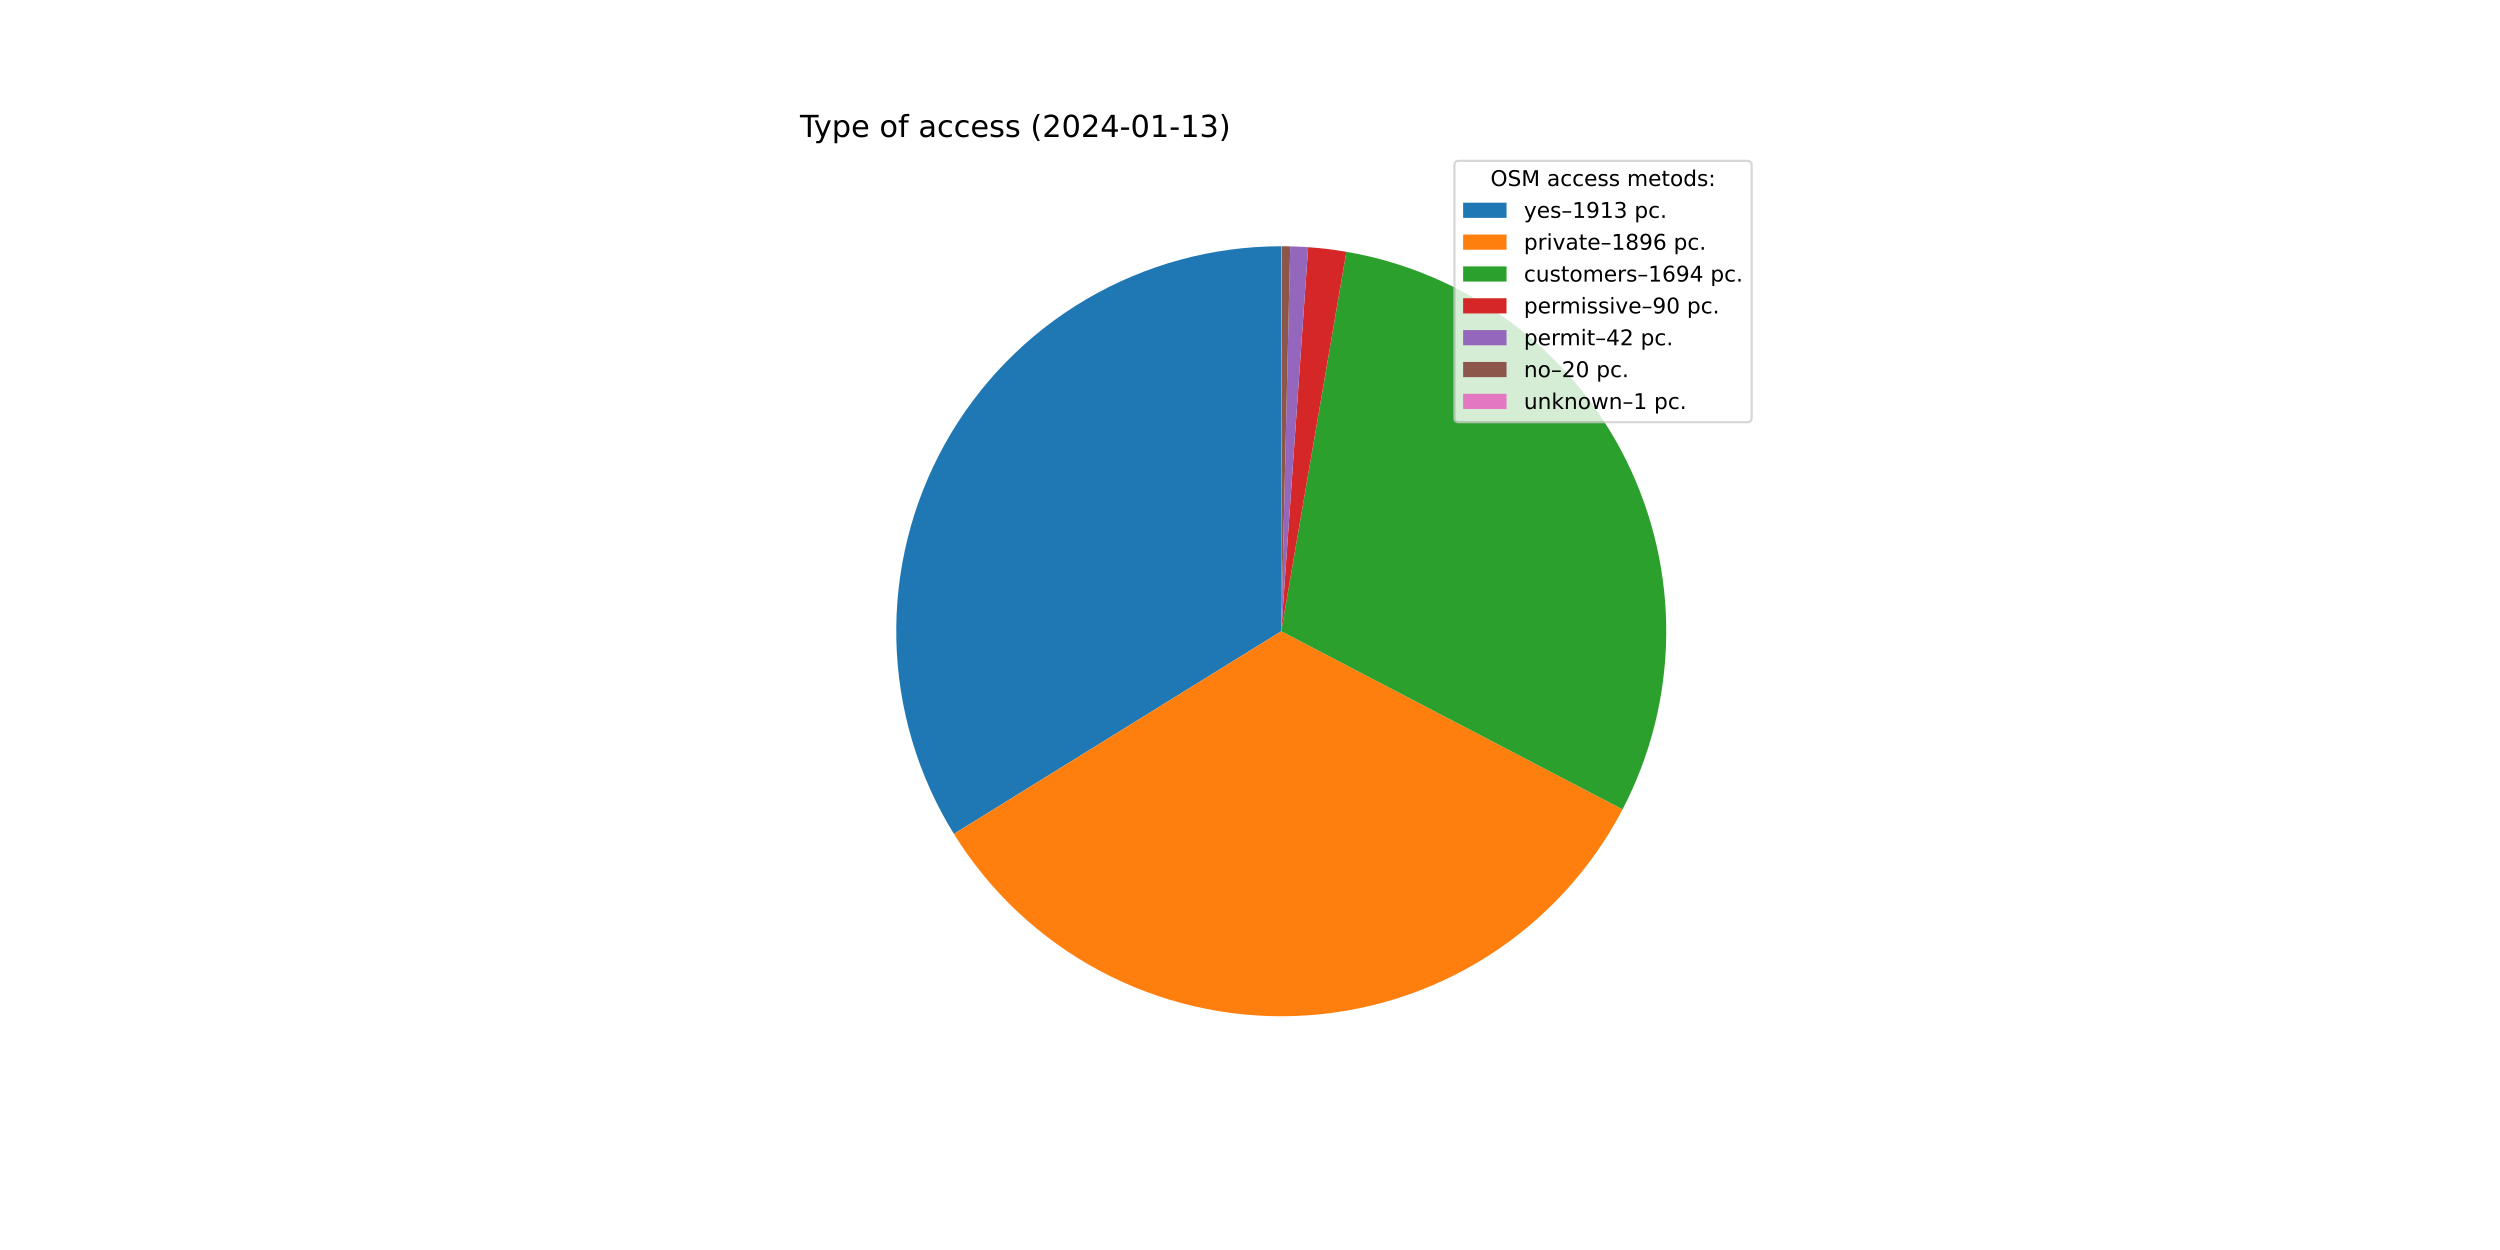
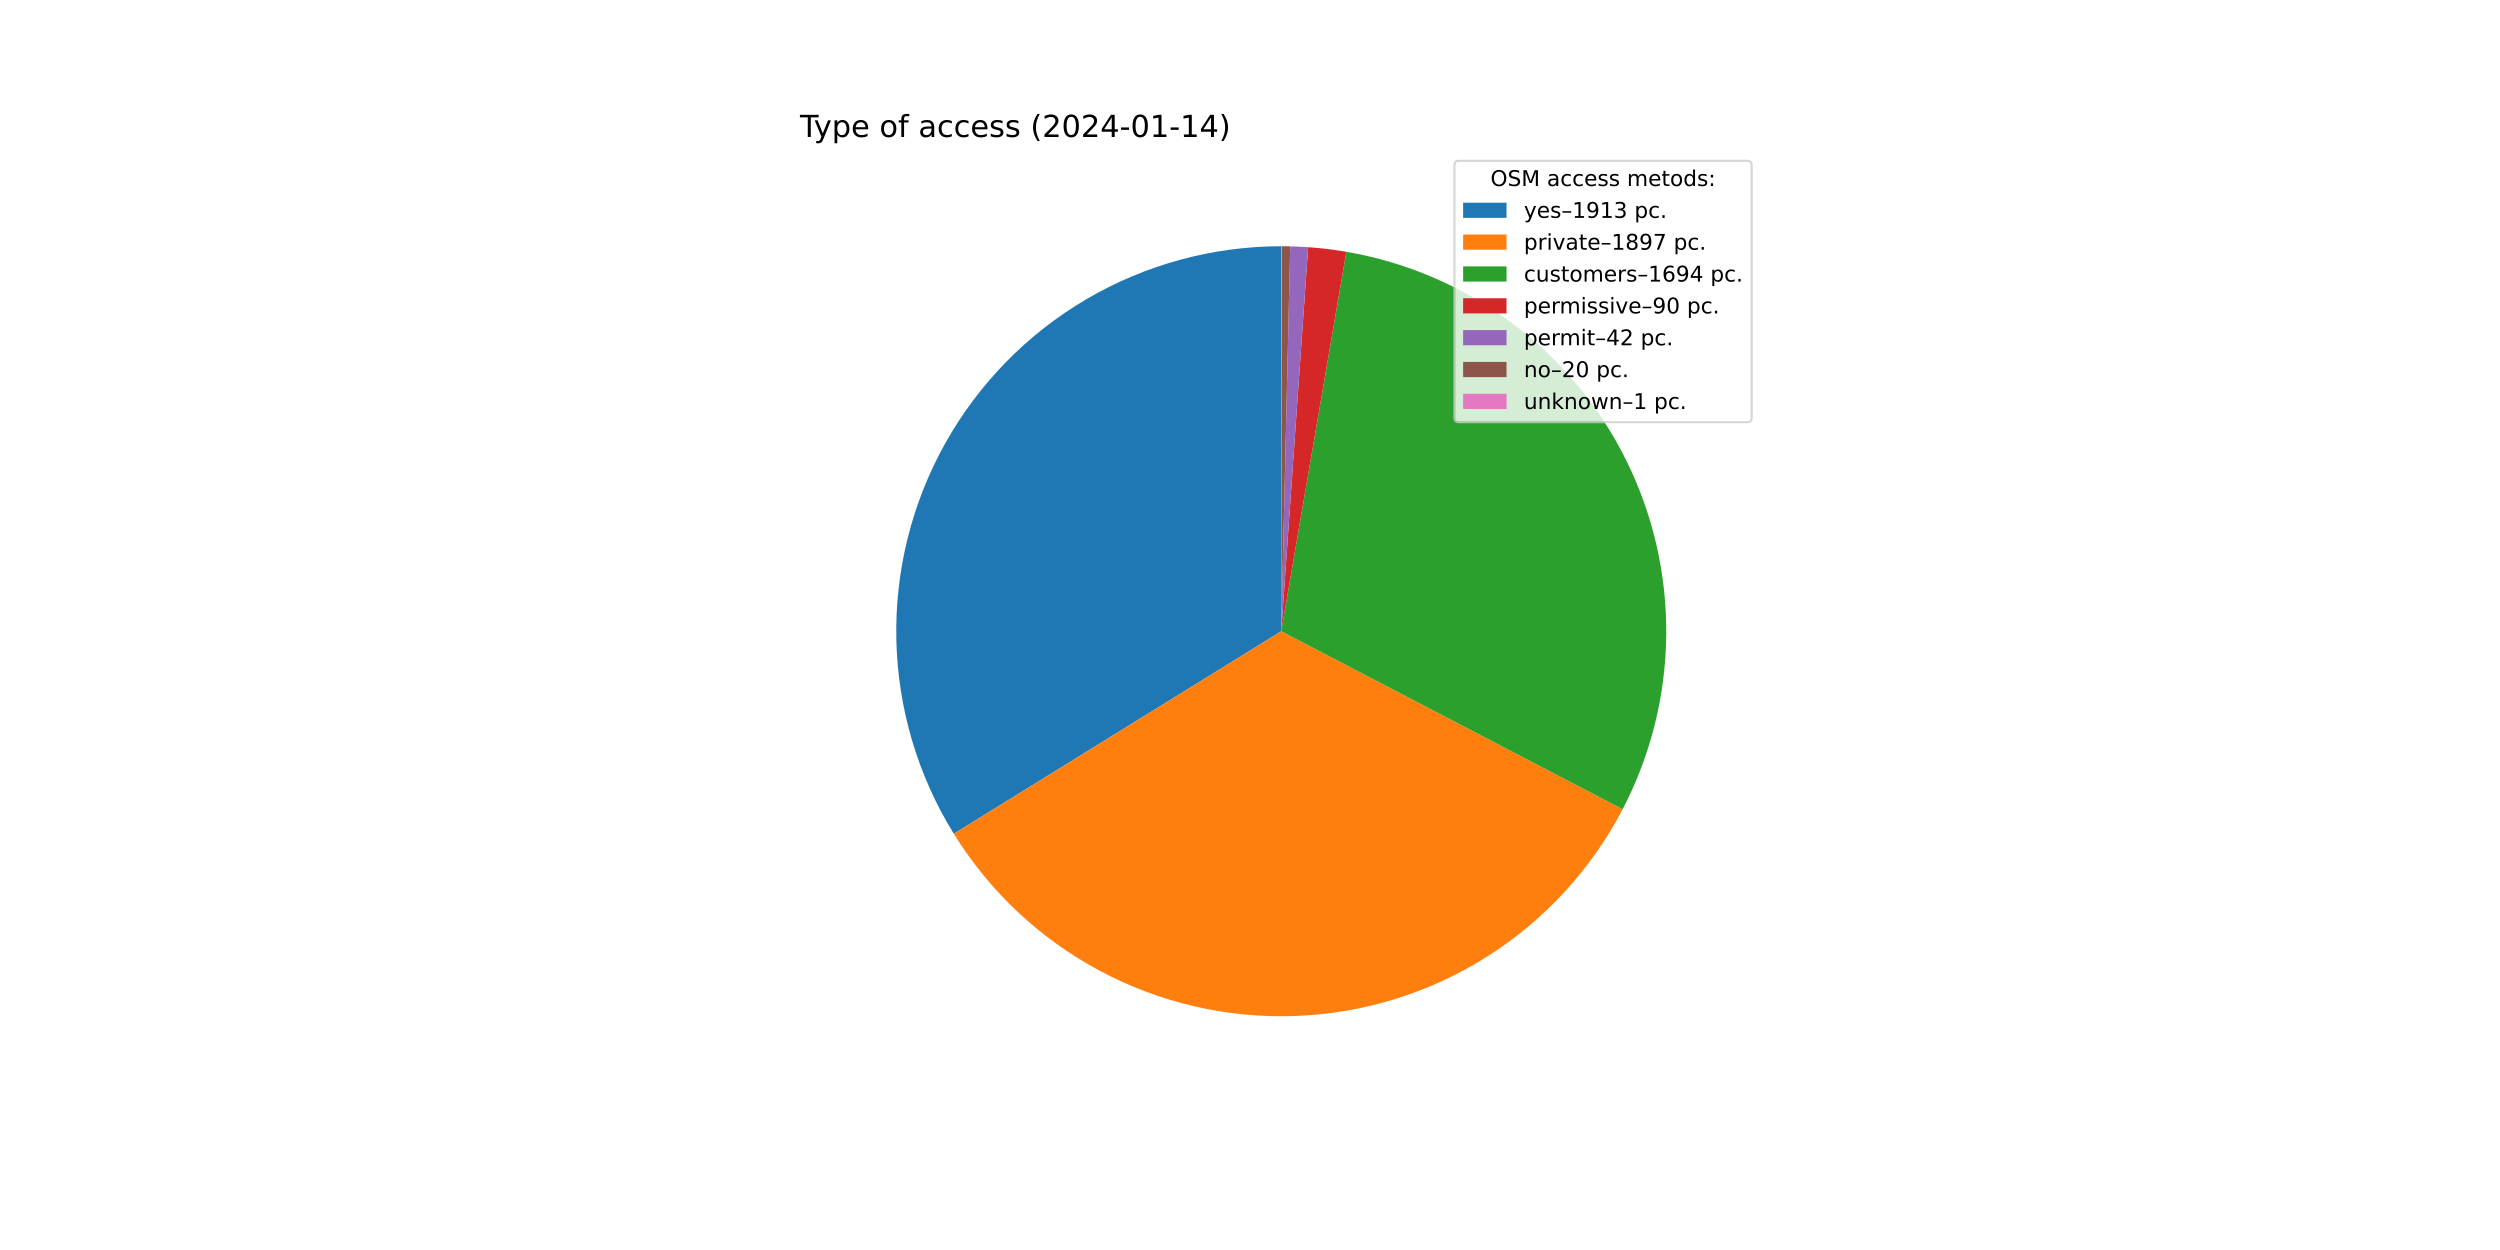
<svg xmlns="http://www.w3.org/2000/svg" xmlns:xlink="http://www.w3.org/1999/xlink" width="1152pt" height="576pt" viewBox="0 0 1152 576" version="1.1">
  <defs>
    <style type="text/css">*{stroke-linejoin: round; stroke-linecap: butt}</style>
  </defs>
  <g id="figure_1">
    <g id="patch_1">
      <path d="M 0 576  L 1152 576  L 1152 0  L 0 0  z " style="fill: #ffffff" />
    </g>
    <g id="axes_1">
      <g id="patch_2">
-         <path d="M 590.4 113.472  C 558.799 113.472 527.764 121.916 500.518 137.926  C 473.273 153.937 450.794 176.94 435.415 204.547  C 420.037 232.155 412.311 263.376 413.039 294.969  C 413.768 326.562 422.924 357.394 439.559 384.263  L 590.4 290.88  L 590.4 113.472  z " style="fill: #1f77b4" />
+         <path d="M 590.4 113.472  C 558.804 113.472 527.775 121.913 500.532 137.918  C 473.29 153.923 450.812 176.919 435.431 204.518  C 420.051 232.118 412.319 263.331 413.038 294.919  C 413.757 326.507 422.902 357.336 439.524 384.207  L 590.4 290.88  L 590.4 113.472  z " style="fill: #1f77b4" />
      </g>
      <g id="patch_3">
-         <path d="M 439.559 384.263  C 456.043 410.891 479.289 432.685 506.923 447.421  C 534.556 462.157 565.606 469.317 596.902 468.169  C 628.199 467.021 658.64 457.606 685.12 440.886  C 711.6 424.165 733.187 400.727 747.677 372.963  L 590.4 290.88  L 439.559 384.263  z " style="fill: #ff7f0e" />
+         <path d="M 439.524 384.207  C 456.004 410.85 479.252 432.659 506.893 447.405  C 534.534 462.152 565.594 469.317 596.901 468.169  C 628.209 467.021 658.66 457.6 685.147 440.869  C 711.634 424.137 733.222 400.685 747.707 372.906  L 590.4 290.88  L 439.524 384.207  z " style="fill: #ff7f0e" />
      </g>
      <g id="patch_4">
-         <path d="M 747.677 372.963  C 760.608 348.186 767.503 320.7 767.798 292.752  C 768.093 264.805 761.78 237.179 749.374 212.135  C 736.969 187.09 718.819 165.328 696.408 148.627  C 673.998 131.927 647.954 120.756 620.408 116.028  L 590.4 290.88  L 747.677 372.963  z " style="fill: #2ca02c" />
+         <path d="M 747.707 372.906  C 760.627 348.128 767.512 320.645 767.799 292.703  C 768.086 264.76 761.767 237.141 749.359 212.103  C 736.95 187.066 718.8 165.31 696.392 148.615  C 673.984 131.92 647.944 120.753 620.403 116.027  L 590.4 290.88  L 747.707 372.906  z " style="fill: #2ca02c" />
      </g>
      <g id="patch_5">
-         <path d="M 620.408 116.028  C 617.495 115.528 614.569 115.101 611.634 114.747  C 608.699 114.393 605.755 114.113 602.806 113.906  L 590.4 290.88  L 620.408 116.028  z " style="fill: #d62728" />
+         <path d="M 620.403 116.027  C 617.49 115.528 614.565 115.101 611.63 114.747  C 608.695 114.393 605.752 114.113 602.804 113.906  L 590.4 290.88  L 620.403 116.027  z " style="fill: #d62728" />
      </g>
      <g id="patch_6">
-         <path d="M 602.806 113.906  C 601.43 113.81 600.052 113.729 598.674 113.665  C 597.296 113.601 595.918 113.552 594.538 113.52  L 590.4 290.88  L 602.806 113.906  z " style="fill: #9467bd" />
+         <path d="M 602.804 113.906  C 601.428 113.81 600.051 113.729 598.673 113.665  C 597.295 113.601 595.917 113.552 594.538 113.52  L 590.4 290.88  L 602.804 113.906  z " style="fill: #9467bd" />
      </g>
      <g id="patch_7">
-         <path d="M 594.538 113.52  C 593.882 113.505 593.225 113.493 592.568 113.485  C 591.911 113.477 591.254 113.473 590.597 113.472  L 590.4 290.88  L 594.538 113.52  z " style="fill: #8c564b" />
+         <path d="M 594.538 113.52  C 593.881 113.505 593.224 113.493 592.567 113.485  C 591.911 113.477 591.254 113.473 590.597 113.472  L 590.4 290.88  L 594.538 113.52  z " style="fill: #8c564b" />
      </g>
      <g id="patch_8">
        <path d="M 590.597 113.472  C 590.564 113.472 590.531 113.472 590.499 113.472  C 590.466 113.472 590.433 113.472 590.4 113.472  L 590.4 290.88  L 590.597 113.472  z " style="fill: #e377c2" />
      </g>
      <g id="matplotlib.axis_1" />
      <g id="matplotlib.axis_2" />
      <g id="text_1">
        <g transform="translate(368.64 63.12)scale(0.14 -0.14)">
          <defs>
            <path id="DejaVuSans-54" d="M -19 4666  L 3928 4666  L 3928 4134  L 2272 4134  L 2272 0  L 1638 0  L 1638 4134  L -19 4134  L -19 4666  z " transform="scale(0.015625)" />
            <path id="DejaVuSans-79" d="M 2059 -325  Q 1816 -950 1584 -1140  Q 1353 -1331 966 -1331  L 506 -1331  L 506 -850  L 844 -850  Q 1081 -850 1212 -737  Q 1344 -625 1503 -206  L 1606 56  L 191 3500  L 800 3500  L 1894 763  L 2988 3500  L 3597 3500  L 2059 -325  z " transform="scale(0.015625)" />
            <path id="DejaVuSans-70" d="M 1159 525  L 1159 -1331  L 581 -1331  L 581 3500  L 1159 3500  L 1159 2969  Q 1341 3281 1617 3432  Q 1894 3584 2278 3584  Q 2916 3584 3314 3078  Q 3713 2572 3713 1747  Q 3713 922 3314 415  Q 2916 -91 2278 -91  Q 1894 -91 1617 61  Q 1341 213 1159 525  z M 3116 1747  Q 3116 2381 2855 2742  Q 2594 3103 2138 3103  Q 1681 3103 1420 2742  Q 1159 2381 1159 1747  Q 1159 1113 1420 752  Q 1681 391 2138 391  Q 2594 391 2855 752  Q 3116 1113 3116 1747  z " transform="scale(0.015625)" />
            <path id="DejaVuSans-65" d="M 3597 1894  L 3597 1613  L 953 1613  Q 991 1019 1311 708  Q 1631 397 2203 397  Q 2534 397 2845 478  Q 3156 559 3463 722  L 3463 178  Q 3153 47 2828 -22  Q 2503 -91 2169 -91  Q 1331 -91 842 396  Q 353 884 353 1716  Q 353 2575 817 3079  Q 1281 3584 2069 3584  Q 2775 3584 3186 3129  Q 3597 2675 3597 1894  z M 3022 2063  Q 3016 2534 2758 2815  Q 2500 3097 2075 3097  Q 1594 3097 1305 2825  Q 1016 2553 972 2059  L 3022 2063  z " transform="scale(0.015625)" />
            <path id="DejaVuSans-20" transform="scale(0.015625)" />
            <path id="DejaVuSans-6f" d="M 1959 3097  Q 1497 3097 1228 2736  Q 959 2375 959 1747  Q 959 1119 1226 758  Q 1494 397 1959 397  Q 2419 397 2687 759  Q 2956 1122 2956 1747  Q 2956 2369 2687 2733  Q 2419 3097 1959 3097  z M 1959 3584  Q 2709 3584 3137 3096  Q 3566 2609 3566 1747  Q 3566 888 3137 398  Q 2709 -91 1959 -91  Q 1206 -91 779 398  Q 353 888 353 1747  Q 353 2609 779 3096  Q 1206 3584 1959 3584  z " transform="scale(0.015625)" />
            <path id="DejaVuSans-66" d="M 2375 4863  L 2375 4384  L 1825 4384  Q 1516 4384 1395 4259  Q 1275 4134 1275 3809  L 1275 3500  L 2222 3500  L 2222 3053  L 1275 3053  L 1275 0  L 697 0  L 697 3053  L 147 3053  L 147 3500  L 697 3500  L 697 3744  Q 697 4328 969 4595  Q 1241 4863 1831 4863  L 2375 4863  z " transform="scale(0.015625)" />
            <path id="DejaVuSans-61" d="M 2194 1759  Q 1497 1759 1228 1600  Q 959 1441 959 1056  Q 959 750 1161 570  Q 1363 391 1709 391  Q 2188 391 2477 730  Q 2766 1069 2766 1631  L 2766 1759  L 2194 1759  z M 3341 1997  L 3341 0  L 2766 0  L 2766 531  Q 2569 213 2275 61  Q 1981 -91 1556 -91  Q 1019 -91 701 211  Q 384 513 384 1019  Q 384 1609 779 1909  Q 1175 2209 1959 2209  L 2766 2209  L 2766 2266  Q 2766 2663 2505 2880  Q 2244 3097 1772 3097  Q 1472 3097 1187 3025  Q 903 2953 641 2809  L 641 3341  Q 956 3463 1253 3523  Q 1550 3584 1831 3584  Q 2591 3584 2966 3190  Q 3341 2797 3341 1997  z " transform="scale(0.015625)" />
            <path id="DejaVuSans-63" d="M 3122 3366  L 3122 2828  Q 2878 2963 2633 3030  Q 2388 3097 2138 3097  Q 1578 3097 1268 2742  Q 959 2388 959 1747  Q 959 1106 1268 751  Q 1578 397 2138 397  Q 2388 397 2633 464  Q 2878 531 3122 666  L 3122 134  Q 2881 22 2623 -34  Q 2366 -91 2075 -91  Q 1284 -91 818 406  Q 353 903 353 1747  Q 353 2603 823 3093  Q 1294 3584 2113 3584  Q 2378 3584 2631 3529  Q 2884 3475 3122 3366  z " transform="scale(0.015625)" />
            <path id="DejaVuSans-73" d="M 2834 3397  L 2834 2853  Q 2591 2978 2328 3040  Q 2066 3103 1784 3103  Q 1356 3103 1142 2972  Q 928 2841 928 2578  Q 928 2378 1081 2264  Q 1234 2150 1697 2047  L 1894 2003  Q 2506 1872 2764 1633  Q 3022 1394 3022 966  Q 3022 478 2636 193  Q 2250 -91 1575 -91  Q 1294 -91 989 -36  Q 684 19 347 128  L 347 722  Q 666 556 975 473  Q 1284 391 1588 391  Q 1994 391 2212 530  Q 2431 669 2431 922  Q 2431 1156 2273 1281  Q 2116 1406 1581 1522  L 1381 1569  Q 847 1681 609 1914  Q 372 2147 372 2553  Q 372 3047 722 3315  Q 1072 3584 1716 3584  Q 2034 3584 2315 3537  Q 2597 3491 2834 3397  z " transform="scale(0.015625)" />
            <path id="DejaVuSans-28" d="M 1984 4856  Q 1566 4138 1362 3434  Q 1159 2731 1159 2009  Q 1159 1288 1364 580  Q 1569 -128 1984 -844  L 1484 -844  Q 1016 -109 783 600  Q 550 1309 550 2009  Q 550 2706 781 3412  Q 1013 4119 1484 4856  L 1984 4856  z " transform="scale(0.015625)" />
            <path id="DejaVuSans-32" d="M 1228 531  L 3431 531  L 3431 0  L 469 0  L 469 531  Q 828 903 1448 1529  Q 2069 2156 2228 2338  Q 2531 2678 2651 2914  Q 2772 3150 2772 3378  Q 2772 3750 2511 3984  Q 2250 4219 1831 4219  Q 1534 4219 1204 4116  Q 875 4013 500 3803  L 500 4441  Q 881 4594 1212 4672  Q 1544 4750 1819 4750  Q 2544 4750 2975 4387  Q 3406 4025 3406 3419  Q 3406 3131 3298 2873  Q 3191 2616 2906 2266  Q 2828 2175 2409 1742  Q 1991 1309 1228 531  z " transform="scale(0.015625)" />
            <path id="DejaVuSans-30" d="M 2034 4250  Q 1547 4250 1301 3770  Q 1056 3291 1056 2328  Q 1056 1369 1301 889  Q 1547 409 2034 409  Q 2525 409 2770 889  Q 3016 1369 3016 2328  Q 3016 3291 2770 3770  Q 2525 4250 2034 4250  z M 2034 4750  Q 2819 4750 3233 4129  Q 3647 3509 3647 2328  Q 3647 1150 3233 529  Q 2819 -91 2034 -91  Q 1250 -91 836 529  Q 422 1150 422 2328  Q 422 3509 836 4129  Q 1250 4750 2034 4750  z " transform="scale(0.015625)" />
            <path id="DejaVuSans-34" d="M 2419 4116  L 825 1625  L 2419 1625  L 2419 4116  z M 2253 4666  L 3047 4666  L 3047 1625  L 3713 1625  L 3713 1100  L 3047 1100  L 3047 0  L 2419 0  L 2419 1100  L 313 1100  L 313 1709  L 2253 4666  z " transform="scale(0.015625)" />
            <path id="DejaVuSans-2d" d="M 313 2009  L 1997 2009  L 1997 1497  L 313 1497  L 313 2009  z " transform="scale(0.015625)" />
            <path id="DejaVuSans-31" d="M 794 531  L 1825 531  L 1825 4091  L 703 3866  L 703 4441  L 1819 4666  L 2450 4666  L 2450 531  L 3481 531  L 3481 0  L 794 0  L 794 531  z " transform="scale(0.015625)" />
-             <path id="DejaVuSans-33" d="M 2597 2516  Q 3050 2419 3304 2112  Q 3559 1806 3559 1356  Q 3559 666 3084 287  Q 2609 -91 1734 -91  Q 1441 -91 1130 -33  Q 819 25 488 141  L 488 750  Q 750 597 1062 519  Q 1375 441 1716 441  Q 2309 441 2620 675  Q 2931 909 2931 1356  Q 2931 1769 2642 2001  Q 2353 2234 1838 2234  L 1294 2234  L 1294 2753  L 1863 2753  Q 2328 2753 2575 2939  Q 2822 3125 2822 3475  Q 2822 3834 2567 4026  Q 2313 4219 1838 4219  Q 1578 4219 1281 4162  Q 984 4106 628 3988  L 628 4550  Q 988 4650 1302 4700  Q 1616 4750 1894 4750  Q 2613 4750 3031 4423  Q 3450 4097 3450 3541  Q 3450 3153 3228 2886  Q 3006 2619 2597 2516  z " transform="scale(0.015625)" />
            <path id="DejaVuSans-29" d="M 513 4856  L 1013 4856  Q 1481 4119 1714 3412  Q 1947 2706 1947 2009  Q 1947 1309 1714 600  Q 1481 -109 1013 -844  L 513 -844  Q 928 -128 1133 580  Q 1338 1288 1338 2009  Q 1338 2731 1133 3434  Q 928 4138 513 4856  z " transform="scale(0.015625)" />
          </defs>
          <use xlink:href="#DejaVuSans-54" />
          <use xlink:href="#DejaVuSans-79" x="45.459" />
          <use xlink:href="#DejaVuSans-70" x="104.639" />
          <use xlink:href="#DejaVuSans-65" x="168.115" />
          <use xlink:href="#DejaVuSans-20" x="229.639" />
          <use xlink:href="#DejaVuSans-6f" x="261.426" />
          <use xlink:href="#DejaVuSans-66" x="322.607" />
          <use xlink:href="#DejaVuSans-20" x="357.812" />
          <use xlink:href="#DejaVuSans-61" x="389.6" />
          <use xlink:href="#DejaVuSans-63" x="450.879" />
          <use xlink:href="#DejaVuSans-63" x="505.859" />
          <use xlink:href="#DejaVuSans-65" x="560.84" />
          <use xlink:href="#DejaVuSans-73" x="622.363" />
          <use xlink:href="#DejaVuSans-73" x="674.463" />
          <use xlink:href="#DejaVuSans-20" x="726.562" />
          <use xlink:href="#DejaVuSans-28" x="758.35" />
          <use xlink:href="#DejaVuSans-32" x="797.363" />
          <use xlink:href="#DejaVuSans-30" x="860.986" />
          <use xlink:href="#DejaVuSans-32" x="924.609" />
          <use xlink:href="#DejaVuSans-34" x="988.232" />
          <use xlink:href="#DejaVuSans-2d" x="1051.855" />
          <use xlink:href="#DejaVuSans-30" x="1087.939" />
          <use xlink:href="#DejaVuSans-31" x="1151.562" />
          <use xlink:href="#DejaVuSans-2d" x="1215.186" />
          <use xlink:href="#DejaVuSans-31" x="1251.27" />
-           <use xlink:href="#DejaVuSans-33" x="1314.893" />
+           <use xlink:href="#DejaVuSans-34" x="1314.893" />
          <use xlink:href="#DejaVuSans-29" x="1378.516" />
        </g>
      </g>
      <g id="legend_1">
        <g id="patch_9">
          <path d="M 672.208 194.545  L 805.16 194.545  Q 807.16 194.545 807.16 192.545  L 807.16 76.12  Q 807.16 74.12 805.16 74.12  L 672.208 74.12  Q 670.208 74.12 670.208 76.12  L 670.208 192.545  Q 670.208 194.545 672.208 194.545  z " style="fill: #ffffff; opacity: 0.8; stroke: #cccccc; stroke-linejoin: miter" />
        </g>
        <g id="text_2">
          <g transform="translate(686.8038 85.71844)scale(0.1 -0.1)">
            <defs>
              <path id="DejaVuSans-4f" d="M 2522 4238  Q 1834 4238 1429 3725  Q 1025 3213 1025 2328  Q 1025 1447 1429 934  Q 1834 422 2522 422  Q 3209 422 3611 934  Q 4013 1447 4013 2328  Q 4013 3213 3611 3725  Q 3209 4238 2522 4238  z M 2522 4750  Q 3503 4750 4090 4092  Q 4678 3434 4678 2328  Q 4678 1225 4090 567  Q 3503 -91 2522 -91  Q 1538 -91 948 565  Q 359 1222 359 2328  Q 359 3434 948 4092  Q 1538 4750 2522 4750  z " transform="scale(0.015625)" />
              <path id="DejaVuSans-53" d="M 3425 4513  L 3425 3897  Q 3066 4069 2747 4153  Q 2428 4238 2131 4238  Q 1616 4238 1336 4038  Q 1056 3838 1056 3469  Q 1056 3159 1242 3001  Q 1428 2844 1947 2747  L 2328 2669  Q 3034 2534 3370 2195  Q 3706 1856 3706 1288  Q 3706 609 3251 259  Q 2797 -91 1919 -91  Q 1588 -91 1214 -16  Q 841 59 441 206  L 441 856  Q 825 641 1194 531  Q 1563 422 1919 422  Q 2459 422 2753 634  Q 3047 847 3047 1241  Q 3047 1584 2836 1778  Q 2625 1972 2144 2069  L 1759 2144  Q 1053 2284 737 2584  Q 422 2884 422 3419  Q 422 4038 858 4394  Q 1294 4750 2059 4750  Q 2388 4750 2728 4690  Q 3069 4631 3425 4513  z " transform="scale(0.015625)" />
              <path id="DejaVuSans-4d" d="M 628 4666  L 1569 4666  L 2759 1491  L 3956 4666  L 4897 4666  L 4897 0  L 4281 0  L 4281 4097  L 3078 897  L 2444 897  L 1241 4097  L 1241 0  L 628 0  L 628 4666  z " transform="scale(0.015625)" />
              <path id="DejaVuSans-6d" d="M 3328 2828  Q 3544 3216 3844 3400  Q 4144 3584 4550 3584  Q 5097 3584 5394 3201  Q 5691 2819 5691 2113  L 5691 0  L 5113 0  L 5113 2094  Q 5113 2597 4934 2840  Q 4756 3084 4391 3084  Q 3944 3084 3684 2787  Q 3425 2491 3425 1978  L 3425 0  L 2847 0  L 2847 2094  Q 2847 2600 2669 2842  Q 2491 3084 2119 3084  Q 1678 3084 1418 2786  Q 1159 2488 1159 1978  L 1159 0  L 581 0  L 581 3500  L 1159 3500  L 1159 2956  Q 1356 3278 1631 3431  Q 1906 3584 2284 3584  Q 2666 3584 2933 3390  Q 3200 3197 3328 2828  z " transform="scale(0.015625)" />
              <path id="DejaVuSans-74" d="M 1172 4494  L 1172 3500  L 2356 3500  L 2356 3053  L 1172 3053  L 1172 1153  Q 1172 725 1289 603  Q 1406 481 1766 481  L 2356 481  L 2356 0  L 1766 0  Q 1100 0 847 248  Q 594 497 594 1153  L 594 3053  L 172 3053  L 172 3500  L 594 3500  L 594 4494  L 1172 4494  z " transform="scale(0.015625)" />
              <path id="DejaVuSans-64" d="M 2906 2969  L 2906 4863  L 3481 4863  L 3481 0  L 2906 0  L 2906 525  Q 2725 213 2448 61  Q 2172 -91 1784 -91  Q 1150 -91 751 415  Q 353 922 353 1747  Q 353 2572 751 3078  Q 1150 3584 1784 3584  Q 2172 3584 2448 3432  Q 2725 3281 2906 2969  z M 947 1747  Q 947 1113 1208 752  Q 1469 391 1925 391  Q 2381 391 2643 752  Q 2906 1113 2906 1747  Q 2906 2381 2643 2742  Q 2381 3103 1925 3103  Q 1469 3103 1208 2742  Q 947 2381 947 1747  z " transform="scale(0.015625)" />
              <path id="DejaVuSans-3a" d="M 750 794  L 1409 794  L 1409 0  L 750 0  L 750 794  z M 750 3309  L 1409 3309  L 1409 2516  L 750 2516  L 750 3309  z " transform="scale(0.015625)" />
            </defs>
            <use xlink:href="#DejaVuSans-4f" />
            <use xlink:href="#DejaVuSans-53" x="78.711" />
            <use xlink:href="#DejaVuSans-4d" x="142.188" />
            <use xlink:href="#DejaVuSans-20" x="228.467" />
            <use xlink:href="#DejaVuSans-61" x="260.254" />
            <use xlink:href="#DejaVuSans-63" x="321.533" />
            <use xlink:href="#DejaVuSans-63" x="376.514" />
            <use xlink:href="#DejaVuSans-65" x="431.494" />
            <use xlink:href="#DejaVuSans-73" x="493.018" />
            <use xlink:href="#DejaVuSans-73" x="545.117" />
            <use xlink:href="#DejaVuSans-20" x="597.217" />
            <use xlink:href="#DejaVuSans-6d" x="629.004" />
            <use xlink:href="#DejaVuSans-65" x="726.416" />
            <use xlink:href="#DejaVuSans-74" x="787.939" />
            <use xlink:href="#DejaVuSans-6f" x="827.148" />
            <use xlink:href="#DejaVuSans-64" x="888.33" />
            <use xlink:href="#DejaVuSans-73" x="951.807" />
            <use xlink:href="#DejaVuSans-3a" x="1003.906" />
          </g>
        </g>
        <g id="patch_10">
          <path d="M 674.208 100.397  L 694.208 100.397  L 694.208 93.397  L 674.208 93.397  z " style="fill: #1f77b4" />
        </g>
        <g id="text_3">
          <g transform="translate(702.2084 100.3966)scale(0.1 -0.1)">
            <defs>
              <path id="DejaVuSans-2013" d="M 313 1978  L 2888 1978  L 2888 1528  L 313 1528  L 313 1978  z " transform="scale(0.015625)" />
              <path id="DejaVuSans-39" d="M 703 97  L 703 672  Q 941 559 1184 500  Q 1428 441 1663 441  Q 2288 441 2617 861  Q 2947 1281 2994 2138  Q 2813 1869 2534 1725  Q 2256 1581 1919 1581  Q 1219 1581 811 2004  Q 403 2428 403 3163  Q 403 3881 828 4315  Q 1253 4750 1959 4750  Q 2769 4750 3195 4129  Q 3622 3509 3622 2328  Q 3622 1225 3098 567  Q 2575 -91 1691 -91  Q 1453 -91 1209 -44  Q 966 3 703 97  z M 1959 2075  Q 2384 2075 2632 2365  Q 2881 2656 2881 3163  Q 2881 3666 2632 3958  Q 2384 4250 1959 4250  Q 1534 4250 1286 3958  Q 1038 3666 1038 3163  Q 1038 2656 1286 2365  Q 1534 2075 1959 2075  z " transform="scale(0.015625)" />
+               <path id="DejaVuSans-33" d="M 2597 2516  Q 3050 2419 3304 2112  Q 3559 1806 3559 1356  Q 3559 666 3084 287  Q 2609 -91 1734 -91  Q 1441 -91 1130 -33  Q 819 25 488 141  L 488 750  Q 750 597 1062 519  Q 1375 441 1716 441  Q 2309 441 2620 675  Q 2931 909 2931 1356  Q 2931 1769 2642 2001  Q 2353 2234 1838 2234  L 1294 2234  L 1294 2753  L 1863 2753  Q 2328 2753 2575 2939  Q 2822 3125 2822 3475  Q 2822 3834 2567 4026  Q 2313 4219 1838 4219  Q 1578 4219 1281 4162  Q 984 4106 628 3988  L 628 4550  Q 988 4650 1302 4700  Q 1616 4750 1894 4750  Q 2613 4750 3031 4423  Q 3450 4097 3450 3541  Q 3450 3153 3228 2886  Q 3006 2619 2597 2516  z " transform="scale(0.015625)" />
              <path id="DejaVuSans-2e" d="M 684 794  L 1344 794  L 1344 0  L 684 0  L 684 794  z " transform="scale(0.015625)" />
            </defs>
            <use xlink:href="#DejaVuSans-79" />
            <use xlink:href="#DejaVuSans-65" x="59.18" />
            <use xlink:href="#DejaVuSans-73" x="120.703" />
            <use xlink:href="#DejaVuSans-2013" x="172.803" />
            <use xlink:href="#DejaVuSans-31" x="222.803" />
            <use xlink:href="#DejaVuSans-39" x="286.426" />
            <use xlink:href="#DejaVuSans-31" x="350.049" />
            <use xlink:href="#DejaVuSans-33" x="413.672" />
            <use xlink:href="#DejaVuSans-20" x="477.295" />
            <use xlink:href="#DejaVuSans-70" x="509.082" />
            <use xlink:href="#DejaVuSans-63" x="572.559" />
            <use xlink:href="#DejaVuSans-2e" x="627.539" />
          </g>
        </g>
        <g id="patch_11">
          <path d="M 674.208 115.075  L 694.208 115.075  L 694.208 108.075  L 674.208 108.075  z " style="fill: #ff7f0e" />
        </g>
        <g id="text_4">
          <g transform="translate(702.2084 115.0747)scale(0.1 -0.1)">
            <defs>
              <path id="DejaVuSans-72" d="M 2631 2963  Q 2534 3019 2420 3045  Q 2306 3072 2169 3072  Q 1681 3072 1420 2755  Q 1159 2438 1159 1844  L 1159 0  L 581 0  L 581 3500  L 1159 3500  L 1159 2956  Q 1341 3275 1631 3429  Q 1922 3584 2338 3584  Q 2397 3584 2469 3576  Q 2541 3569 2628 3553  L 2631 2963  z " transform="scale(0.015625)" />
              <path id="DejaVuSans-69" d="M 603 3500  L 1178 3500  L 1178 0  L 603 0  L 603 3500  z M 603 4863  L 1178 4863  L 1178 4134  L 603 4134  L 603 4863  z " transform="scale(0.015625)" />
              <path id="DejaVuSans-76" d="M 191 3500  L 800 3500  L 1894 563  L 2988 3500  L 3597 3500  L 2284 0  L 1503 0  L 191 3500  z " transform="scale(0.015625)" />
              <path id="DejaVuSans-38" d="M 2034 2216  Q 1584 2216 1326 1975  Q 1069 1734 1069 1313  Q 1069 891 1326 650  Q 1584 409 2034 409  Q 2484 409 2743 651  Q 3003 894 3003 1313  Q 3003 1734 2745 1975  Q 2488 2216 2034 2216  z M 1403 2484  Q 997 2584 770 2862  Q 544 3141 544 3541  Q 544 4100 942 4425  Q 1341 4750 2034 4750  Q 2731 4750 3128 4425  Q 3525 4100 3525 3541  Q 3525 3141 3298 2862  Q 3072 2584 2669 2484  Q 3125 2378 3379 2068  Q 3634 1759 3634 1313  Q 3634 634 3220 271  Q 2806 -91 2034 -91  Q 1263 -91 848 271  Q 434 634 434 1313  Q 434 1759 690 2068  Q 947 2378 1403 2484  z M 1172 3481  Q 1172 3119 1398 2916  Q 1625 2713 2034 2713  Q 2441 2713 2670 2916  Q 2900 3119 2900 3481  Q 2900 3844 2670 4047  Q 2441 4250 2034 4250  Q 1625 4250 1398 4047  Q 1172 3844 1172 3481  z " transform="scale(0.015625)" />
-               <path id="DejaVuSans-36" d="M 2113 2584  Q 1688 2584 1439 2293  Q 1191 2003 1191 1497  Q 1191 994 1439 701  Q 1688 409 2113 409  Q 2538 409 2786 701  Q 3034 994 3034 1497  Q 3034 2003 2786 2293  Q 2538 2584 2113 2584  z M 3366 4563  L 3366 3988  Q 3128 4100 2886 4159  Q 2644 4219 2406 4219  Q 1781 4219 1451 3797  Q 1122 3375 1075 2522  Q 1259 2794 1537 2939  Q 1816 3084 2150 3084  Q 2853 3084 3261 2657  Q 3669 2231 3669 1497  Q 3669 778 3244 343  Q 2819 -91 2113 -91  Q 1303 -91 875 529  Q 447 1150 447 2328  Q 447 3434 972 4092  Q 1497 4750 2381 4750  Q 2619 4750 2861 4703  Q 3103 4656 3366 4563  z " transform="scale(0.015625)" />
+               <path id="DejaVuSans-37" d="M 525 4666  L 3525 4666  L 3525 4397  L 1831 0  L 1172 0  L 2766 4134  L 525 4134  L 525 4666  z " transform="scale(0.015625)" />
            </defs>
            <use xlink:href="#DejaVuSans-70" />
            <use xlink:href="#DejaVuSans-72" x="63.477" />
            <use xlink:href="#DejaVuSans-69" x="104.59" />
            <use xlink:href="#DejaVuSans-76" x="132.373" />
            <use xlink:href="#DejaVuSans-61" x="191.553" />
            <use xlink:href="#DejaVuSans-74" x="252.832" />
            <use xlink:href="#DejaVuSans-65" x="292.041" />
            <use xlink:href="#DejaVuSans-2013" x="353.564" />
            <use xlink:href="#DejaVuSans-31" x="403.564" />
            <use xlink:href="#DejaVuSans-38" x="467.188" />
            <use xlink:href="#DejaVuSans-39" x="530.811" />
-             <use xlink:href="#DejaVuSans-36" x="594.434" />
+             <use xlink:href="#DejaVuSans-37" x="594.434" />
            <use xlink:href="#DejaVuSans-20" x="658.057" />
            <use xlink:href="#DejaVuSans-70" x="689.844" />
            <use xlink:href="#DejaVuSans-63" x="753.32" />
            <use xlink:href="#DejaVuSans-2e" x="808.301" />
          </g>
        </g>
        <g id="patch_12">
          <path d="M 674.208 129.753  L 694.208 129.753  L 694.208 122.753  L 674.208 122.753  z " style="fill: #2ca02c" />
        </g>
        <g id="text_5">
          <g transform="translate(702.2084 129.7528)scale(0.1 -0.1)">
            <defs>
              <path id="DejaVuSans-75" d="M 544 1381  L 544 3500  L 1119 3500  L 1119 1403  Q 1119 906 1312 657  Q 1506 409 1894 409  Q 2359 409 2629 706  Q 2900 1003 2900 1516  L 2900 3500  L 3475 3500  L 3475 0  L 2900 0  L 2900 538  Q 2691 219 2414 64  Q 2138 -91 1772 -91  Q 1169 -91 856 284  Q 544 659 544 1381  z M 1991 3584  L 1991 3584  z " transform="scale(0.015625)" />
+               <path id="DejaVuSans-36" d="M 2113 2584  Q 1688 2584 1439 2293  Q 1191 2003 1191 1497  Q 1191 994 1439 701  Q 1688 409 2113 409  Q 2538 409 2786 701  Q 3034 994 3034 1497  Q 3034 2003 2786 2293  Q 2538 2584 2113 2584  z M 3366 4563  L 3366 3988  Q 3128 4100 2886 4159  Q 2644 4219 2406 4219  Q 1781 4219 1451 3797  Q 1122 3375 1075 2522  Q 1259 2794 1537 2939  Q 1816 3084 2150 3084  Q 2853 3084 3261 2657  Q 3669 2231 3669 1497  Q 3669 778 3244 343  Q 2819 -91 2113 -91  Q 1303 -91 875 529  Q 447 1150 447 2328  Q 447 3434 972 4092  Q 1497 4750 2381 4750  Q 2619 4750 2861 4703  Q 3103 4656 3366 4563  z " transform="scale(0.015625)" />
            </defs>
            <use xlink:href="#DejaVuSans-63" />
            <use xlink:href="#DejaVuSans-75" x="54.98" />
            <use xlink:href="#DejaVuSans-73" x="118.359" />
            <use xlink:href="#DejaVuSans-74" x="170.459" />
            <use xlink:href="#DejaVuSans-6f" x="209.668" />
            <use xlink:href="#DejaVuSans-6d" x="270.85" />
            <use xlink:href="#DejaVuSans-65" x="368.262" />
            <use xlink:href="#DejaVuSans-72" x="429.785" />
            <use xlink:href="#DejaVuSans-73" x="470.898" />
            <use xlink:href="#DejaVuSans-2013" x="522.998" />
            <use xlink:href="#DejaVuSans-31" x="572.998" />
            <use xlink:href="#DejaVuSans-36" x="636.621" />
            <use xlink:href="#DejaVuSans-39" x="700.244" />
            <use xlink:href="#DejaVuSans-34" x="763.867" />
            <use xlink:href="#DejaVuSans-20" x="827.49" />
            <use xlink:href="#DejaVuSans-70" x="859.277" />
            <use xlink:href="#DejaVuSans-63" x="922.754" />
            <use xlink:href="#DejaVuSans-2e" x="977.734" />
          </g>
        </g>
        <g id="patch_13">
          <path d="M 674.208 144.431  L 694.208 144.431  L 694.208 137.431  L 674.208 137.431  z " style="fill: #d62728" />
        </g>
        <g id="text_6">
          <g transform="translate(702.2084 144.4309)scale(0.1 -0.1)">
            <use xlink:href="#DejaVuSans-70" />
            <use xlink:href="#DejaVuSans-65" x="63.477" />
            <use xlink:href="#DejaVuSans-72" x="125" />
            <use xlink:href="#DejaVuSans-6d" x="164.363" />
            <use xlink:href="#DejaVuSans-69" x="261.775" />
            <use xlink:href="#DejaVuSans-73" x="289.559" />
            <use xlink:href="#DejaVuSans-73" x="341.658" />
            <use xlink:href="#DejaVuSans-69" x="393.758" />
            <use xlink:href="#DejaVuSans-76" x="421.541" />
            <use xlink:href="#DejaVuSans-65" x="480.721" />
            <use xlink:href="#DejaVuSans-2013" x="542.244" />
            <use xlink:href="#DejaVuSans-39" x="592.244" />
            <use xlink:href="#DejaVuSans-30" x="655.867" />
            <use xlink:href="#DejaVuSans-20" x="719.49" />
            <use xlink:href="#DejaVuSans-70" x="751.277" />
            <use xlink:href="#DejaVuSans-63" x="814.754" />
            <use xlink:href="#DejaVuSans-2e" x="869.734" />
          </g>
        </g>
        <g id="patch_14">
          <path d="M 674.208 159.109  L 694.208 159.109  L 694.208 152.109  L 674.208 152.109  z " style="fill: #9467bd" />
        </g>
        <g id="text_7">
          <g transform="translate(702.2084 159.1091)scale(0.1 -0.1)">
            <use xlink:href="#DejaVuSans-70" />
            <use xlink:href="#DejaVuSans-65" x="63.477" />
            <use xlink:href="#DejaVuSans-72" x="125" />
            <use xlink:href="#DejaVuSans-6d" x="164.363" />
            <use xlink:href="#DejaVuSans-69" x="261.775" />
            <use xlink:href="#DejaVuSans-74" x="289.559" />
            <use xlink:href="#DejaVuSans-2013" x="328.768" />
            <use xlink:href="#DejaVuSans-34" x="378.768" />
            <use xlink:href="#DejaVuSans-32" x="442.391" />
            <use xlink:href="#DejaVuSans-20" x="506.014" />
            <use xlink:href="#DejaVuSans-70" x="537.801" />
            <use xlink:href="#DejaVuSans-63" x="601.277" />
            <use xlink:href="#DejaVuSans-2e" x="656.258" />
          </g>
        </g>
        <g id="patch_15">
          <path d="M 674.208 173.787  L 694.208 173.787  L 694.208 166.787  L 674.208 166.787  z " style="fill: #8c564b" />
        </g>
        <g id="text_8">
          <g transform="translate(702.2084 173.7872)scale(0.1 -0.1)">
            <defs>
              <path id="DejaVuSans-6e" d="M 3513 2113  L 3513 0  L 2938 0  L 2938 2094  Q 2938 2591 2744 2837  Q 2550 3084 2163 3084  Q 1697 3084 1428 2787  Q 1159 2491 1159 1978  L 1159 0  L 581 0  L 581 3500  L 1159 3500  L 1159 2956  Q 1366 3272 1645 3428  Q 1925 3584 2291 3584  Q 2894 3584 3203 3211  Q 3513 2838 3513 2113  z " transform="scale(0.015625)" />
            </defs>
            <use xlink:href="#DejaVuSans-6e" />
            <use xlink:href="#DejaVuSans-6f" x="63.379" />
            <use xlink:href="#DejaVuSans-2013" x="124.561" />
            <use xlink:href="#DejaVuSans-32" x="174.561" />
            <use xlink:href="#DejaVuSans-30" x="238.184" />
            <use xlink:href="#DejaVuSans-20" x="301.807" />
            <use xlink:href="#DejaVuSans-70" x="333.594" />
            <use xlink:href="#DejaVuSans-63" x="397.07" />
            <use xlink:href="#DejaVuSans-2e" x="452.051" />
          </g>
        </g>
        <g id="patch_16">
          <path d="M 674.208 188.465  L 694.208 188.465  L 694.208 181.465  L 674.208 181.465  z " style="fill: #e377c2" />
        </g>
        <g id="text_9">
          <g transform="translate(702.2084 188.4653)scale(0.1 -0.1)">
            <defs>
              <path id="DejaVuSans-6b" d="M 581 4863  L 1159 4863  L 1159 1991  L 2875 3500  L 3609 3500  L 1753 1863  L 3688 0  L 2938 0  L 1159 1709  L 1159 0  L 581 0  L 581 4863  z " transform="scale(0.015625)" />
              <path id="DejaVuSans-77" d="M 269 3500  L 844 3500  L 1563 769  L 2278 3500  L 2956 3500  L 3675 769  L 4391 3500  L 4966 3500  L 4050 0  L 3372 0  L 2619 2869  L 1863 0  L 1184 0  L 269 3500  z " transform="scale(0.015625)" />
            </defs>
            <use xlink:href="#DejaVuSans-75" />
            <use xlink:href="#DejaVuSans-6e" x="63.379" />
            <use xlink:href="#DejaVuSans-6b" x="126.758" />
            <use xlink:href="#DejaVuSans-6e" x="184.668" />
            <use xlink:href="#DejaVuSans-6f" x="248.047" />
            <use xlink:href="#DejaVuSans-77" x="309.229" />
            <use xlink:href="#DejaVuSans-6e" x="391.016" />
            <use xlink:href="#DejaVuSans-2013" x="454.395" />
            <use xlink:href="#DejaVuSans-31" x="504.395" />
            <use xlink:href="#DejaVuSans-20" x="568.018" />
            <use xlink:href="#DejaVuSans-70" x="599.805" />
            <use xlink:href="#DejaVuSans-63" x="663.281" />
            <use xlink:href="#DejaVuSans-2e" x="718.262" />
          </g>
        </g>
      </g>
    </g>
  </g>
</svg>
